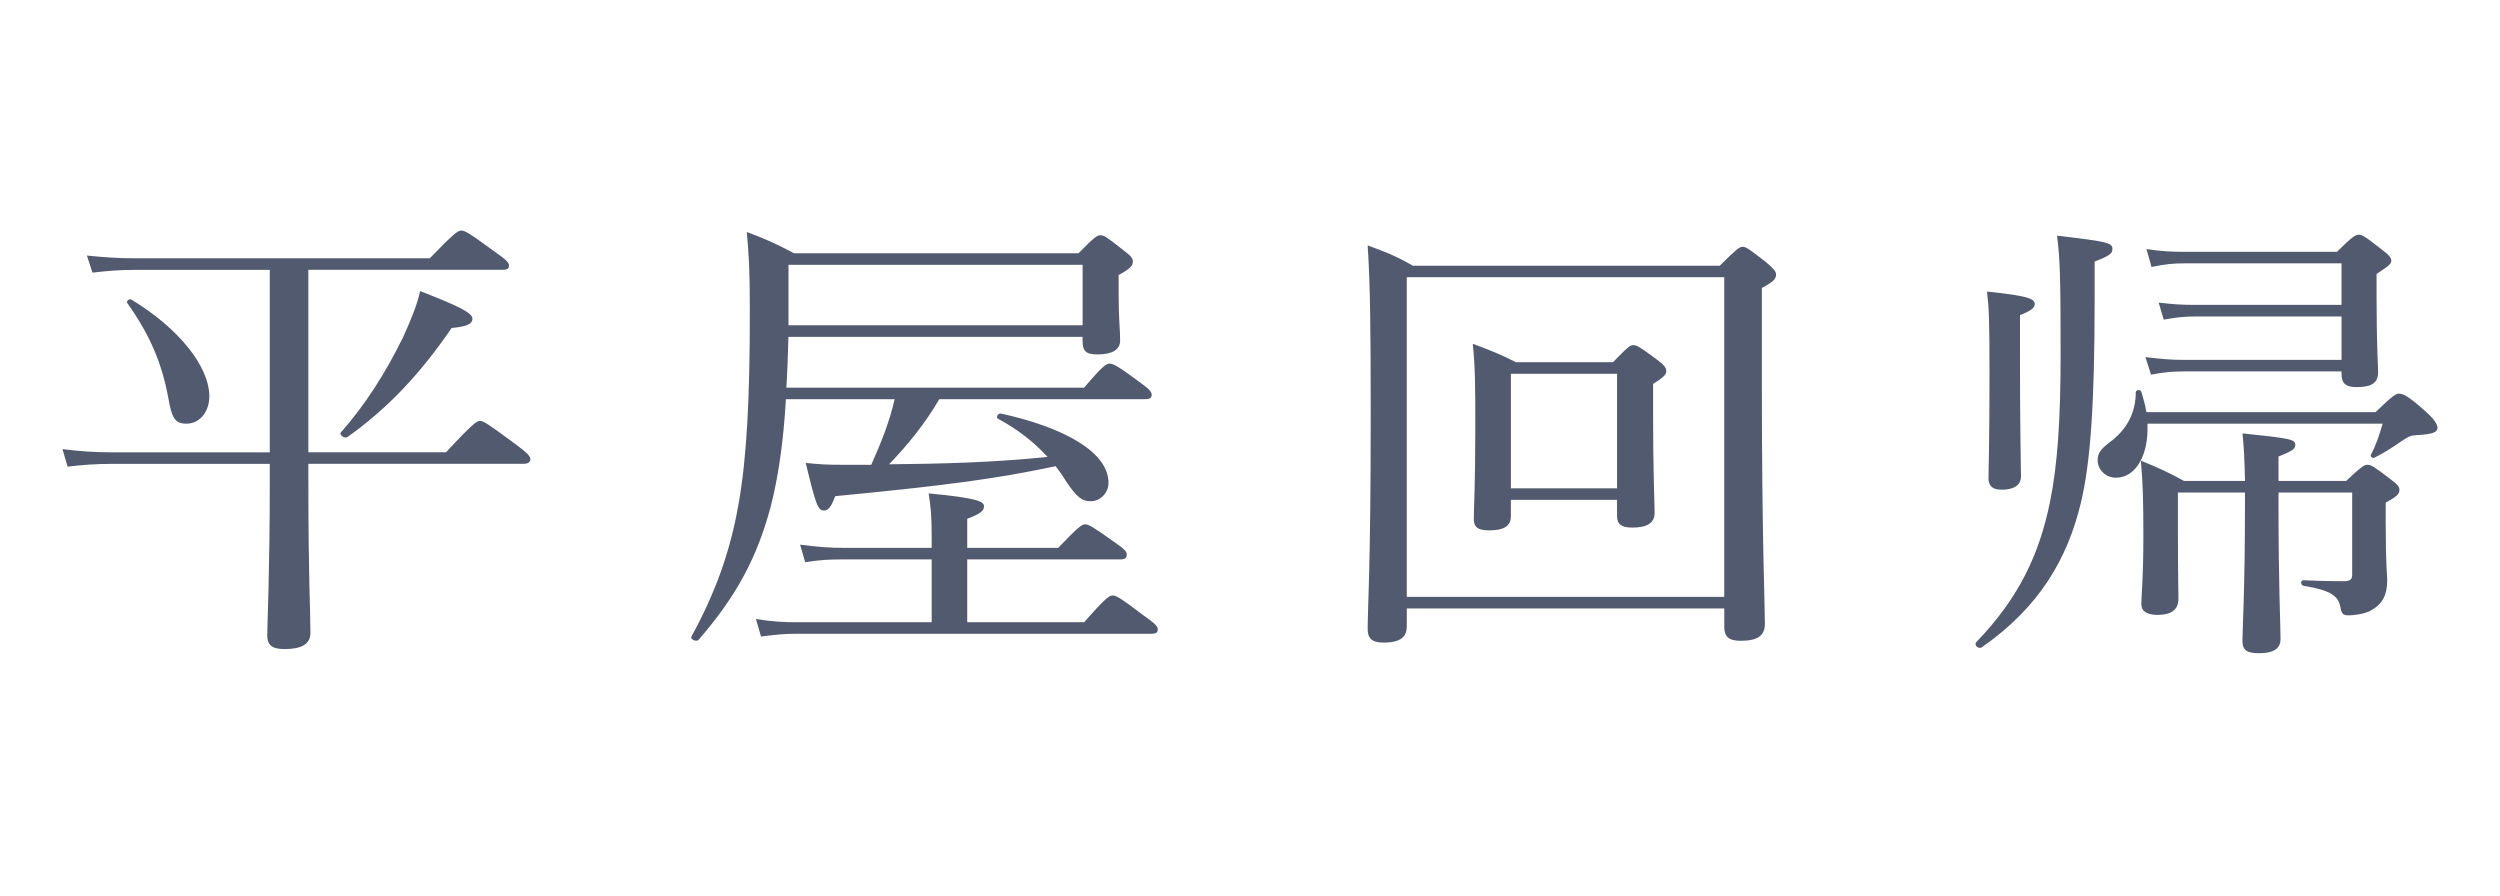
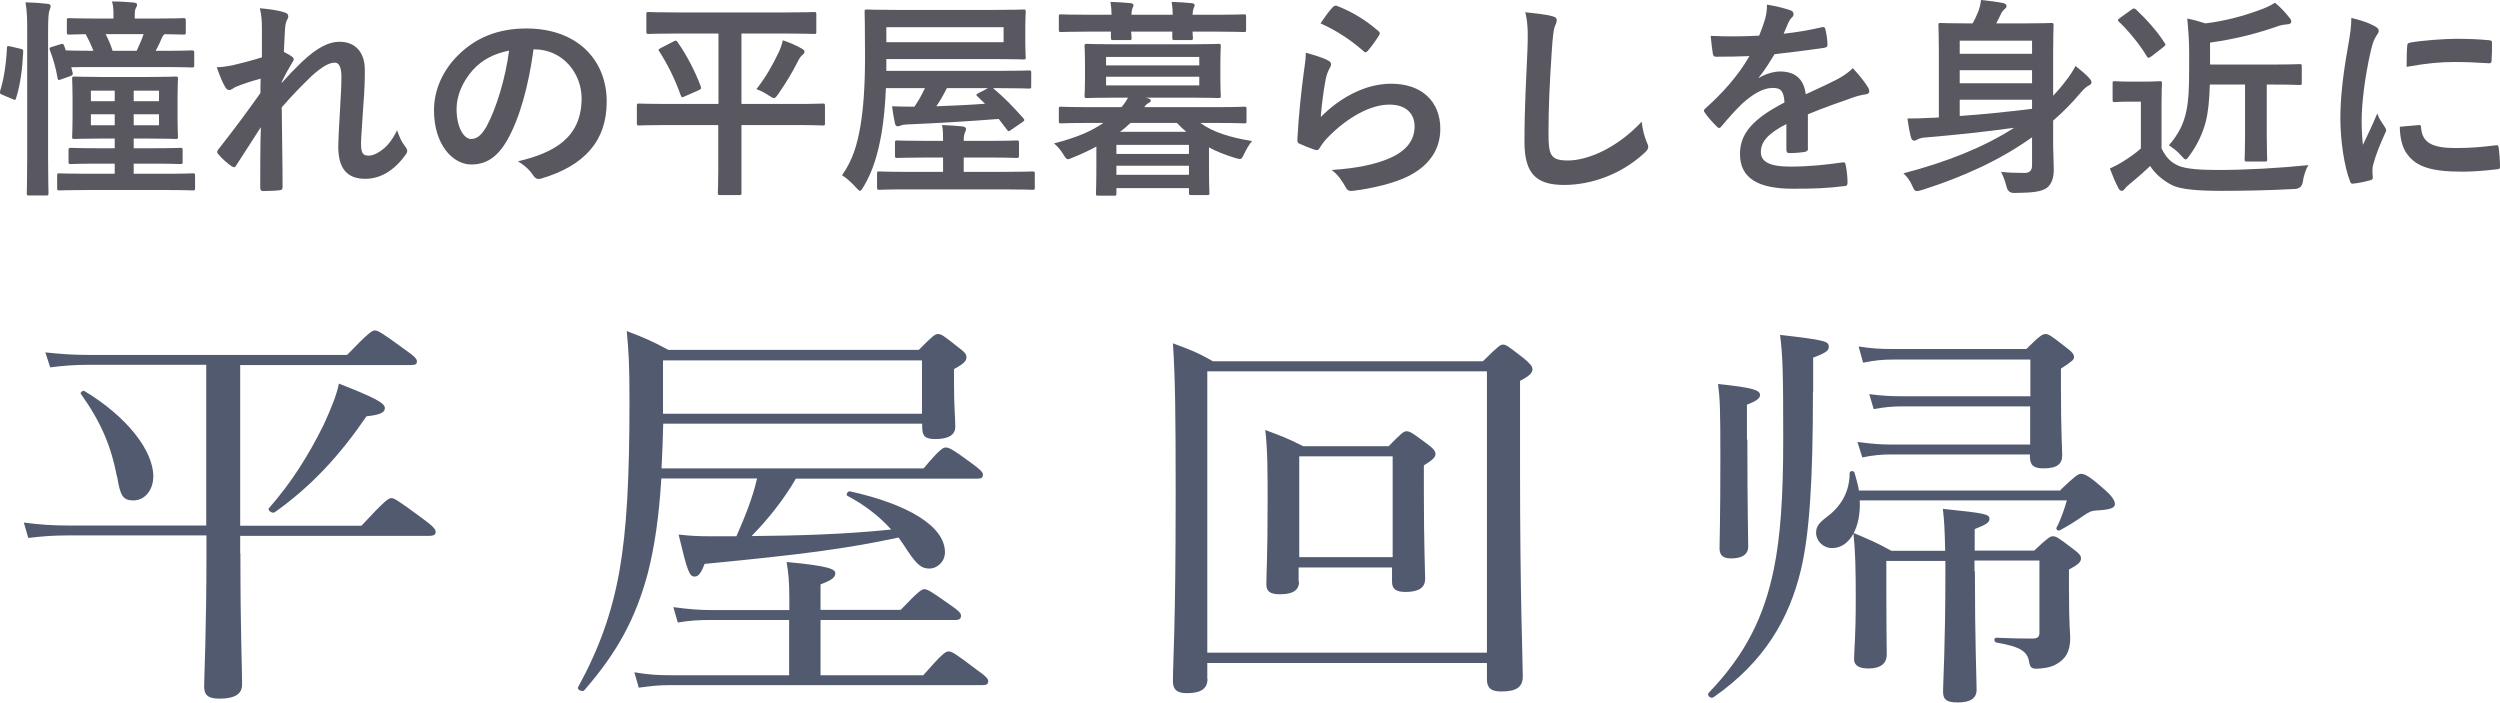
- <svg xmlns="http://www.w3.org/2000/svg" id="_レイヤー_2" viewBox="0 0 120 43">
+ <svg xmlns="http://www.w3.org/2000/svg" id="_レイヤー_2" data-name="レイヤー 2" viewBox="0 0 118.55 33.31">
  <defs>
-     <style>.cls-1{fill:#525a70;}.cls-2{fill:none;}</style>
+     <style>
+       .cls-1 {
+         fill: #525a70;
+       }
+ 
+       .cls-2 {
+         fill: #59575f;
+       }
+     </style>
  </defs>
-   <g id="_レイヤー_2-2">
-     <g id="_レイヤー_1-2">
-       <rect class="cls-2" width="120" height="43" />
-       <path class="cls-1" d="M14.802,23.218c0,4.523.098,6.075.098,7.162,0,.532-.414.776-1.244.776-.609,0-.828-.199-.828-.665,0-.488.121-3.037.121-7.249v-.976h-7.559c-.781,0-1.39.044-2.146.133l-.244-.842c.877.111,1.585.155,2.39.155h7.559v-8.758h-6.462c-.732,0-1.316.044-2.048.133l-.268-.821c.853.089,1.536.132,2.316.132h14.142c1.195-1.242,1.365-1.33,1.512-1.33.17,0,.342.089,1.585.998.609.421.707.555.707.687s-.073.199-.317.199h-9.315v8.758h6.608c1.293-1.397,1.488-1.508,1.634-1.508s.342.111,1.658,1.086c.634.466.756.62.756.754s-.098.222-.342.222h-10.314s0,.953,0,.953ZM8.073,19.072c-.317-1.685-.878-2.993-1.975-4.545-.049-.067.121-.199.195-.155,2.316,1.397,3.755,3.237,3.755,4.656,0,.709-.439,1.308-1.097,1.308-.561,0-.707-.266-.877-1.264h0ZM16.362,20.757c1.17-1.33,2.121-2.815,2.974-4.545.414-.909.707-1.641.829-2.24,1.878.732,2.511,1.042,2.511,1.33,0,.266-.317.377-1,.443-1.439,2.106-2.974,3.791-4.999,5.233-.146.089-.414-.111-.317-.222Z" />
-       <path class="cls-1" d="M52.038,18.607c.902-1.064,1.072-1.153,1.219-1.153.171,0,.365.089,1.414.864.488.354.609.488.609.62,0,.155-.074.222-.318.222h-9.875c-.658,1.13-1.488,2.173-2.414,3.126,2.536-.022,5.072-.089,7.608-.354-.682-.754-1.488-1.352-2.389-1.84-.098-.067.024-.266.146-.244,3.121.687,5.169,1.884,5.169,3.325,0,.51-.414.887-.853.887-.414,0-.658-.177-1.195-.975-.146-.244-.318-.488-.488-.709-2.902.62-5.339.931-10.582,1.441-.195.532-.342.687-.537.687-.293,0-.39-.266-.877-2.283.682.067.975.089,1.756.089h1.39c.463-1.042.877-2.061,1.121-3.148h-5.218c-.122,2.084-.365,3.724-.732,5.166-.658,2.439-1.634,4.279-3.462,6.385-.098.111-.414-.022-.342-.155,1.146-2.106,1.853-4.035,2.267-6.385.39-2.24.537-4.988.537-9.223,0-2.039-.049-2.726-.146-3.813.951.354,1.439.577,2.267,1.02h13.654c.78-.798.902-.864,1.049-.864.171,0,.293.067,1.097.71.39.288.463.399.463.555,0,.177-.098.333-.682.642v.864c0,1.242.073,1.773.073,2.283,0,.443-.39.665-1.073.665-.586,0-.732-.155-.732-.687v-.155h-14.117c-.024.821-.049,1.618-.098,2.439h14.29ZM52.038,29.869c1.049-1.197,1.219-1.286,1.365-1.286.171,0,.342.089,1.512.975.537.377.658.51.658.643,0,.155-.074.221-.317.221h-17.069c-.561,0-.975.044-1.658.132l-.244-.842c.805.133,1.341.155,2.023.155h6.413v-3.015h-4.316c-.586,0-1.073.022-1.756.133l-.244-.842c.853.111,1.414.155,2.146.155h4.169v-.598c0-.953-.049-1.419-.146-2.017,2.39.222,2.658.399,2.658.62,0,.199-.146.354-.805.598v1.397h4.365c.975-1.02,1.146-1.13,1.293-1.13.17,0,.365.111,1.39.842.488.333.609.466.609.598,0,.177-.073.244-.317.244h-7.34v3.015h5.609ZM51.965,12.709h-14.117v2.905h14.117s0-2.905,0-2.905Z" />
-       <path class="cls-1" d="M67.525,30.069c0,.532-.342.776-1.121.776-.561,0-.756-.221-.756-.642,0-1.131.146-2.793.146-10.221,0-4.235-.024-6.318-.146-8.203.902.333,1.316.488,2.17.976h14.728c.829-.821.951-.909,1.097-.909.17,0,.293.089,1.146.754.365.311.463.443.463.577,0,.199-.122.354-.683.643v4.611c0,7.361.146,10.531.146,11.506,0,.577-.342.821-1.17.821-.561,0-.78-.2-.78-.665v-.887h-15.239v.864h0ZM82.764,13.307h-15.239v15.342h15.239v-15.342ZM72.523,24.771c0,.488-.342.687-1.049.687-.537,0-.732-.155-.732-.554,0-.532.073-1.486.073-4.479,0-1.752,0-2.771-.122-3.924.878.333,1.244.465,2.072.886h4.657c.707-.732.829-.821.975-.821.17,0,.317.089,1.097.665.39.289.488.421.488.577s-.098.289-.633.62v1.53c0,2.793.073,4.235.073,4.656,0,.51-.39.71-1.073.71-.512,0-.731-.155-.731-.554v-.776h-5.096v.776h.002ZM77.619,17.942h-5.096v5.499h5.096s0-5.499,0-5.499Z" />
-       <path class="cls-1" d="M100.542,14.439c0,4.899-.195,7.76-.658,9.689-.633,2.638-1.951,4.989-4.755,6.94-.17.111-.39-.111-.268-.244,2.048-2.128,3.023-4.212,3.536-6.718.365-1.773.512-3.969.512-7.073,0-3.636-.025-4.59-.171-5.72,2.511.289,2.658.354,2.658.643,0,.199-.098.311-.853.598v1.884ZM96.958,17.033c0,3.702.049,5.343.049,5.831,0,.443-.365.642-.926.642-.414,0-.634-.155-.634-.554,0-.377.049-1.574.049-4.966,0-2.683-.024-3.171-.121-3.991,1.902.199,2.292.333,2.292.598,0,.177-.146.311-.707.532v1.907h-.001ZM114.026,19.782c.829-.799.976-.887,1.121-.887.195,0,.439.089,1.365.931.342.311.488.555.488.71,0,.221-.244.31-1.049.354-.244.023-.318.045-.683.289-.414.288-.829.555-1.268.776-.098.067-.244-.022-.195-.133.244-.443.439-1.042.561-1.486h-11.289c.073,1.463-.537,2.594-1.512,2.594-.488,0-.878-.377-.878-.842,0-.333.146-.532.586-.864.781-.577,1.244-1.374,1.244-2.395,0-.111.219-.155.268-.022.098.333.195.665.244.976h10.997ZM109.368,24.216c0,3.858.098,5.831.098,6.452,0,.488-.365.687-1.024.687-.609,0-.805-.155-.805-.598,0-.554.121-2.394.121-6.54v-.577h-3.218v1.818c0,1.996.024,2.771.024,3.281,0,.532-.342.776-1,.776-.512,0-.78-.177-.78-.51,0-.488.098-1.153.098-3.259,0-1.73-.025-2.594-.121-3.636.902.376,1.268.532,2.072.975h2.926c-.024-1.064-.049-1.619-.121-2.283,2.341.244,2.536.288,2.536.555,0,.177-.121.288-.805.554v1.175h3.243c.756-.709.878-.776,1.024-.776.171,0,.293.067,1.073.665.39.288.463.399.463.532,0,.2-.098.311-.658.621v.953c0,2.173.073,2.482.073,2.771,0,.754-.268,1.175-.805,1.463-.293.155-.78.222-1.049.222-.244,0-.342-.067-.39-.377-.098-.532-.414-.821-1.779-1.042-.146-.044-.146-.266,0-.266,1.024.045,1.512.045,1.951.045.293,0,.39-.089.39-.311v-3.946h-3.536v.577h0ZM103.029,11.955c.732.111,1.195.133,1.877.133h7.266c.756-.754.902-.821,1.049-.821s.293.067,1.073.687c.39.289.488.421.488.554,0,.155-.073.222-.707.643v1.175c0,2.218.074,3.215.074,3.547,0,.488-.293.709-1.024.709-.537,0-.732-.177-.732-.643v-.111h-7.559c-.609,0-1,.045-1.585.155l-.268-.842c.756.089,1.195.133,1.829.133h7.584v-2.084h-6.95c-.609,0-1,.044-1.585.155l-.244-.821c.732.089,1.17.111,1.804.111h6.974v-1.996h-7.461c-.634,0-1.049.044-1.658.177l-.244-.864h-.002Z" />
+   <g id="_レイヤー_1-2" data-name="レイヤー 1">
+     <g>
+       <g>
+         <path class="cls-2" d="M.96,2.31c.13.03.15.05.14.16-.04.82-.14,1.57-.34,2.19-.03.1-.05.09-.16.04l-.48-.2c-.13-.05-.14-.1-.11-.2.17-.54.28-1.23.32-2.03,0-.1.02-.09.16-.07l.47.11ZM1.29,1.62c0-.71,0-1.03-.08-1.51.38.01.7.03,1.03.07.1.01.16.04.16.1,0,.07-.02.13-.05.2-.05.13-.07.38-.07,1.11v5.81c0,1.13.02,1.7.02,1.75,0,.11-.01.12-.11.12h-.81c-.1,0-.11-.01-.11-.12,0-.05.02-.62.02-1.74V1.62ZM4.54,3.18c-.61,0-.96,0-1.16.01l.06.24c.02.11.02.13-.11.18l-.42.15c-.13.05-.16.05-.18-.06-.08-.47-.21-.92-.36-1.31-.04-.11-.03-.13.1-.17l.39-.12c.11-.04.14-.03.18.06l.08.23h.05s.38.02,1.26.02c-.1-.26-.23-.54-.37-.79-.52.01-.73.02-.78.02-.1,0-.11-.01-.11-.11v-.55c0-.11,0-.12.11-.12.07,0,.39.02,1.33.02h.77v-.12c0-.27,0-.48-.07-.69.38,0,.7.02,1.03.05.1.01.16.05.16.09,0,.06-.01.1-.05.16-.05.08-.06.18-.06.36v.15h.98c.94,0,1.27-.02,1.33-.02.1,0,.11.01.11.12v.55c0,.1-.01.11-.11.11-.05,0-.29-.01-.9-.02-.04.03-.08.08-.11.15-.07.16-.18.41-.31.64h.35c.98,0,1.31-.02,1.36-.02.11,0,.12.01.12.12v.59c0,.09-.01.1-.12.1-.04,0-.37-.02-1.36-.02h-3.19ZM4.19,9.01c-.97,0-1.31.02-1.37.02-.1,0-.11-.01-.11-.11v-.59c0-.1,0-.11.11-.11.06,0,.4.02,1.37.02h1.25v-.48h-.76c-.94,0-1.26.02-1.32.02-.1,0-.11-.01-.11-.11v-.54c0-.11.01-.12.11-.12.06,0,.38.02,1.32.02h.76v-.46h-.62c-.9,0-1.22.02-1.29.02-.1,0-.11-.01-.11-.11,0-.07.02-.29.02-.82v-1.09c0-.54-.02-.76-.02-.83,0-.1.01-.11.11-.11.07,0,.39.02,1.29.02h2.23c.9,0,1.21-.02,1.28-.02.1,0,.11.01.11.11,0,.06-.02.29-.02.83v1.09c0,.53.02.76.02.82,0,.1-.01.11-.11.11-.07,0-.38-.02-1.28-.02h-.71v.46h.89c.94,0,1.26-.02,1.32-.02.1,0,.11.01.11.12v.54c0,.1-.01.11-.11.11-.06,0-.38-.02-1.32-.02h-.89v.48h1.43c.98,0,1.31-.02,1.37-.02.1,0,.11.01.11.11v.59c0,.1-.01.11-.11.11-.06,0-.39-.02-1.37-.02h-3.58ZM5.44,4.8v-.5h-1.13v.5h1.13ZM5.44,5.94v-.52h-1.13v.52h1.13ZM5.01,1.62c.14.27.26.56.33.79h1.14c.12-.25.24-.53.33-.79h-1.8ZM6.34,4.3v.5h1.2v-.5h-1.2ZM7.54,5.42h-1.2v.52h1.2v-.52Z" />
+         <path class="cls-2" d="M12.42,1.36c0-.37-.02-.67-.1-.97.42.04.84.09,1.14.19.16.04.21.1.21.2,0,.06-.03.12-.07.19-.05.09-.07.21-.09.49-.02.33-.03.54-.05,1,.14.07.28.15.38.22.06.04.09.09.09.14,0,.03-.02.07-.05.11-.19.31-.36.62-.52.95v.05c.32-.36.54-.59.93-.97.79-.75,1.34-.98,1.81-.98.75,0,1.2.5,1.2,1.33,0,.29,0,.9-.08,1.82-.05.92-.1,1.37-.1,1.68,0,.5.12.57.37.57.22,0,.49-.15.74-.36.15-.13.35-.35.6-.84.13.36.21.54.37.75.07.09.11.15.11.23,0,.05-.02.1-.07.17-.42.59-1.06,1.15-1.92,1.15s-1.28-.49-1.28-1.53c0-.27.03-.83.08-1.68.05-.88.07-1.21.07-1.64s-.11-.66-.31-.66c-.29,0-.63.21-1.12.65-.41.4-.88.87-1.4,1.47.01,1.26.04,2.7.04,3.79,0,.09-.04.14-.14.14-.13.02-.52.04-.78.04-.1,0-.14-.05-.14-.17,0-.91,0-1.96.03-2.86-.39.61-.79,1.23-1.16,1.8-.04.07-.07.1-.11.1-.03,0-.07-.02-.12-.05-.16-.1-.48-.38-.62-.56-.04-.04-.06-.07-.06-.11,0-.06.04-.12.09-.17.83-1.06,1.35-1.77,1.96-2.63,0-.25,0-.44.01-.68-.34.09-.83.24-1.2.4-.09.04-.19.14-.29.14-.08,0-.15-.06-.2-.16-.14-.23-.25-.53-.39-.92.28-.01.45-.04.73-.09.34-.08.9-.22,1.41-.38v-1.36Z" />
+         <path class="cls-2" d="M25.3,2.34c-.23,1.7-.65,3.26-1.25,4.31-.43.75-.95,1.15-1.7,1.15-.88,0-1.77-.94-1.77-2.57,0-.96.41-1.88,1.13-2.6.84-.84,1.9-1.28,3.25-1.28,2.4,0,3.81,1.48,3.81,3.47,0,1.86-1.05,3.03-3.08,3.64-.21.06-.3.02-.43-.18-.11-.17-.32-.4-.7-.63,1.69-.4,3.02-1.1,3.02-2.99,0-1.19-.9-2.32-2.24-2.32h-.04ZM22.43,3.31c-.48.54-.78,1.21-.78,1.85,0,.92.37,1.43.68,1.43.26,0,.48-.13.75-.61.44-.81.89-2.25,1.06-3.58-.7.14-1.26.42-1.71.91Z" />
+         <path class="cls-2" d="M31.56,5.93c-.88,0-1.19.02-1.25.02-.1,0-.11-.01-.11-.11v-.82c0-.1.01-.11.11-.11.06,0,.37.02,1.25.02h2.51V1.59h-1.97c-.95,0-1.28.02-1.34.02-.1,0-.11-.01-.11-.12v-.8c0-.11,0-.12.11-.12.06,0,.39.02,1.34.02h5.16c.95,0,1.28-.02,1.34-.02.1,0,.11.01.11.12v.8c0,.11,0,.12-.11.12-.06,0-.39-.02-1.34-.02h-2.1v3.34h2.59c.89,0,1.19-.02,1.26-.02.1,0,.11.01.11.11v.82c0,.1,0,.11-.11.11-.07,0-.37-.02-1.26-.02h-2.59v2.16c0,.67,0,.99,0,1.05,0,.1,0,.11-.1.11h-.91c-.1,0-.11-.01-.11-.11,0-.07.02-.38.02-1.05v-2.16h-2.51ZM31.95,1.96c.11-.06.13-.04.19.05.42.6.82,1.36,1.09,2.09.03.09.03.11-.08.17l-.68.3c-.13.06-.15.06-.19-.05-.26-.73-.57-1.38-1.02-2.09-.06-.08-.04-.09.09-.16l.6-.31ZM36.93,2.47c.08-.16.15-.36.19-.56.31.1.65.25.91.4.09.05.12.09.12.14s-.02.09-.09.15c-.08.06-.16.17-.23.32-.27.53-.57,1.03-.92,1.53-.1.14-.14.2-.21.2-.05,0-.12-.04-.24-.12-.21-.13-.37-.23-.59-.3.44-.57.77-1.14,1.06-1.76Z" />
+         <path class="cls-2" d="M47.36,5.64c-1.4.11-2.89.2-4.32.26-.19.01-.25.02-.32.05-.05.02-.1.04-.15.04-.06,0-.11-.04-.13-.13-.05-.23-.1-.53-.14-.82.37.01.71.02,1.06.02.21-.3.37-.6.5-.88h-1.85c-.03.74-.1,1.52-.21,2.16-.17.94-.39,1.75-.86,2.53-.08.12-.11.18-.16.18-.04,0-.09-.05-.19-.16-.21-.24-.47-.46-.66-.58.51-.73.72-1.45.87-2.33.14-.83.22-1.86.22-3.31s-.02-2.04-.02-2.1c0-.11,0-.12.1-.12.06,0,.41.02,1.38.02h4.67c.97,0,1.32-.02,1.38-.02.1,0,.11.01.11.12,0,.06-.02.23-.02.69v.77c0,.45.02.62.02.68,0,.1,0,.11-.11.11-.06,0-.41-.02-1.38-.02h-5.12v.56h5.37c.98,0,1.32-.02,1.38-.02.11,0,.12.01.12.11v.64c0,.1,0,.11-.12.11-.06,0-.4-.02-1.38-.02h-.31c.54.45.95.88,1.44,1.43.07.09.06.11-.06.19l-.51.35c-.07.05-.1.07-.13.07s-.05-.02-.08-.07l-.39-.51ZM43.06,8.98c-.97,0-1.3.02-1.36.02-.1,0-.11-.01-.11-.12v-.64c0-.1,0-.11.11-.11.06,0,.39.02,1.36.02h1.66v-.68h-.82c-.95,0-1.29.02-1.35.02-.1,0-.11-.01-.11-.11v-.6c0-.11,0-.12.11-.12.06,0,.4.02,1.35.02h.82v-.02c0-.32,0-.52-.05-.73.31.01.62.03.94.06.12.01.2.06.2.11,0,.07-.02.11-.06.2-.03.08-.05.19-.05.35v.03h1.16c.96,0,1.28-.02,1.34-.02.11,0,.12,0,.12.12v.6c0,.1-.01.11-.12.11-.06,0-.38-.02-1.34-.02h-1.16v.68h1.9c.97,0,1.31-.02,1.36-.02.1,0,.11.01.11.11v.64c0,.11,0,.12-.11.12-.05,0-.39-.02-1.36-.02h-4.54ZM47.59,1.29h-5.56v.71h5.56v-.71ZM46.36,4.58c-.08-.07-.09-.09.03-.16l.46-.24h-1.95c-.16.32-.32.6-.5.86.73-.03,1.52-.06,2.31-.12l-.35-.34Z" />
+         <path class="cls-2" d="M51.99,6.95c-.36.19-.73.37-1.12.52-.11.05-.18.08-.23.08-.08,0-.12-.07-.23-.25-.13-.21-.28-.38-.43-.5,1.06-.27,1.78-.58,2.34-.97h-.76c-.89,0-1.19.02-1.25.02-.09,0-.1-.01-.1-.11v-.57c0-.1,0-.11.1-.11.06,0,.36.02,1.25.02h1.62c.13-.15.23-.3.31-.45h-.57c-.97,0-1.31.02-1.38.02-.1,0-.11-.01-.11-.12,0-.06.02-.26.02-.76v-.81c0-.51-.02-.71-.02-.76,0-.11,0-.12.11-.12.07,0,.41.02,1.38.02h3.49c.96,0,1.3-.02,1.37-.02.1,0,.11.01.11.12,0,.05-.02.25-.02.76v.81c0,.5.02.7.02.76,0,.11-.01.12-.11.12-.07,0-.41-.02-1.37-.02h-2.09l.08.02c.11.03.17.06.17.11,0,.06-.03.09-.11.13-.07.03-.13.09-.2.19h3.48c.9,0,1.19-.02,1.26-.02.1,0,.11,0,.11.11v.57c0,.1,0,.11-.11.11-.07,0-.36-.02-1.26-.02h-.82c.59.43,1.37.68,2.45.86-.14.17-.26.37-.37.6-.09.19-.12.25-.21.25-.05,0-.11-.02-.22-.05-.46-.14-.87-.3-1.24-.5v.75c0,1.08.02,1.34.02,1.4,0,.1,0,.11-.11.11h-.75c-.1,0-.11-.01-.11-.11v-.22h-3.44v.25c0,.1-.01.11-.11.11h-.75c-.1,0-.11-.01-.11-.11,0-.06.02-.32.02-1.41v-.81ZM52.71.7c0-.22-.02-.44-.05-.61.32.01.68.03.95.06.09.01.14.04.14.09,0,.06-.03.1-.05.15-.02.05-.04.15-.05.31h1.96c0-.22-.02-.44-.05-.61.32.01.68.03.95.06.09.01.14.04.14.09,0,.06-.03.1-.05.15-.02.05-.04.15-.05.31h1.17c.89,0,1.2-.02,1.26-.02.1,0,.11.01.11.11v.61c0,.11,0,.12-.11.12-.06,0-.37-.02-1.26-.02h-1.17c0,.16.02.25.02.29,0,.1-.01.11-.12.11h-.74c-.11,0-.12-.01-.12-.11,0-.04,0-.13,0-.29h-1.95c.01.16.02.25.02.29,0,.1,0,.11-.12.11h-.74c-.11,0-.12-.01-.12-.11,0-.04,0-.13,0-.29h-1.1c-.89,0-1.2.02-1.26.02-.1,0-.11-.01-.11-.12v-.61c0-.1,0-.11.11-.11.06,0,.37.02,1.26.02h1.11ZM52.45,2.7v.4h4.42v-.4h-4.42ZM56.87,3.64h-4.42v.41h4.42v-.41ZM52.94,6.87v.43h3.44v-.43h-3.44ZM56.38,8.29v-.43h-3.44v.43h3.44ZM56.25,6.25c-.15-.13-.3-.27-.44-.42h-2.2c-.15.14-.32.29-.5.42h3.14Z" />
+         <path class="cls-2" d="M62.96,2.86c.11.05.16.11.16.19,0,.05-.02.1-.05.15-.09.16-.16.34-.2.53-.1.51-.2,1.25-.24,1.82.92-.93,2.12-1.58,3.34-1.58,1.46,0,2.33.85,2.33,2.14,0,1.09-.65,1.81-1.51,2.24-.67.34-1.7.58-2.56.69-.22.03-.31.02-.4-.13-.19-.34-.37-.61-.68-.85,1.12-.07,2.08-.26,2.75-.56.81-.35,1.18-.87,1.18-1.51,0-.54-.34-1.03-1.2-1.03s-1.94.57-2.88,1.52c-.18.18-.31.35-.43.55-.06.1-.1.1-.23.07-.23-.08-.47-.17-.68-.27-.1-.04-.14-.06-.14-.2.06-1.16.19-2.34.31-3.23.04-.3.09-.56.09-.9.39.11.81.23,1.04.36ZM63.21.33c.05-.05.11-.08.19-.05.74.29,1.36.67,1.96,1.19.05.04.07.07.07.11,0,.03-.02.07-.05.12-.13.21-.34.5-.51.7-.04.05-.08.08-.11.08-.04,0-.07-.02-.12-.07-.56-.49-1.23-.95-2.02-1.3.24-.36.43-.62.59-.78Z" />
+         <path class="cls-2" d="M73.58.76c.17.04.24.09.24.19,0,.11-.06.23-.1.33-.05.14-.09.45-.14,1.22-.1,1.54-.15,2.56-.15,3.87,0,1.01.12,1.24.92,1.24.89,0,2.28-.54,3.5-1.84.04.38.13.71.23.95.05.11.08.18.08.24,0,.09-.04.17-.2.31-1.08.99-2.49,1.5-3.79,1.5s-1.88-.51-1.88-2.04c0-1.68.09-3.12.14-4.32.02-.59.05-1.23-.1-1.83.46.05.94.1,1.25.18Z" />
+         <path class="cls-2" d="M85.74,7.03c0,.11-.06.16-.19.18s-.43.05-.71.05c-.09,0-.13-.06-.13-.16,0-.36,0-.86,0-1.22-.89.46-1.21.85-1.21,1.33,0,.42.34.69,1.39.69.92,0,1.72-.09,2.49-.2.09-.01.13.02.14.11.05.23.09.58.09.82.01.12-.03.19-.11.19-.86.11-1.51.13-2.48.13-1.64,0-2.51-.49-2.51-1.65,0-.96.6-1.66,2.11-2.44-.03-.51-.15-.71-.6-.69-.47.02-.92.32-1.38.72-.43.42-.68.71-1,1.09-.05.06-.08.09-.12.09-.03,0-.07-.03-.11-.07-.14-.14-.44-.45-.57-.66-.03-.04-.04-.07-.04-.09,0-.04.02-.07.07-.11.77-.69,1.51-1.48,2.09-2.48-.47.02-1.01.03-1.6.03-.09,0-.12-.05-.14-.16-.03-.16-.07-.53-.1-.83.76.04,1.54.03,2.3-.01.11-.27.2-.51.3-.86.04-.17.07-.34.07-.61.44.07.88.18,1.14.28.08.03.12.1.12.17,0,.05-.02.11-.07.15-.06.05-.12.14-.17.24-.06.14-.11.27-.23.54.61-.07,1.22-.17,1.82-.31.11-.02.14.01.16.1.05.2.09.43.1.72,0,.1-.03.14-.17.16-.75.11-1.61.22-2.34.3-.23.37-.45.74-.75,1.11v.02c.33-.21.74-.31,1.01-.31.66,0,1.12.3,1.22,1.08.39-.18.96-.44,1.47-.7.19-.1.51-.28.76-.54.33.35.59.7.7.88.06.09.08.16.08.22,0,.08-.05.12-.15.14-.21.03-.41.08-.61.15-.65.23-1.3.45-2.15.8v1.61Z" />
+         <path class="cls-2" d="M97.36,6.74c0,.45.03.93.03,1.33,0,.36-.11.68-.33.84-.28.19-.68.23-1.54.24q-.3.01-.37-.3c-.07-.28-.16-.5-.26-.7.36.04.71.05,1.11.05.23,0,.36-.1.36-.36v-1.33c-1.51,1.08-3.27,1.88-5.22,2.5-.11.03-.18.05-.24.05-.1,0-.14-.06-.22-.25-.11-.25-.27-.46-.42-.59,2.03-.53,3.8-1.23,5.25-2.16-1.45.2-2.8.34-4.22.46-.16.01-.29.05-.36.09-.05.03-.1.06-.17.06-.06,0-.11-.06-.14-.15-.07-.26-.13-.6-.17-.9.38,0,.68-.01,1.05-.03.14,0,.29-.01.44-.02v-3.18c0-.76-.02-1.13-.02-1.19,0-.1,0-.11.11-.11.07,0,.39.02,1.32.02h.19c.11-.19.19-.37.26-.54.07-.18.11-.34.14-.57.32.03.79.09,1.07.15.09.02.14.08.14.14s-.04.1-.09.14c-.06.05-.12.12-.16.2-.09.19-.16.34-.24.48h1.29c.93,0,1.25-.02,1.32-.02.1,0,.11.01.11.11,0,.06-.02.49-.02,1.33v2.01c.23-.24.44-.49.64-.76.13-.16.29-.4.42-.65.29.23.46.37.63.55.08.09.13.15.13.21s-.04.13-.12.16c-.11.05-.22.14-.4.35-.4.48-.84.92-1.3,1.32v1.02ZM92.93,1.93v.62h3.43v-.62h-3.43ZM96.36,3.95v-.62h-3.43v.62h3.43ZM96.36,4.73h-3.43v.77c1.03-.07,2.21-.19,3.43-.34v-.43Z" />
+         <path class="cls-2" d="M102.5,7.04c.21.41.42.66.83.83.35.14.97.19,1.84.19,1.29,0,2.81-.08,4.3-.23-.14.21-.23.51-.27.79q-.05.32-.37.34c-1.27.07-2.46.09-3.5.09s-1.92-.06-2.33-.27c-.44-.22-.82-.56-1.04-.91-.31.3-.69.63-1.01.89-.11.09-.16.14-.2.2-.05.07-.09.09-.15.09-.04,0-.1-.04-.14-.12-.14-.26-.27-.57-.41-.94.26-.12.4-.19.59-.31.29-.18.63-.41.88-.64v-2.22h-.49c-.54,0-.68.02-.73.02-.11,0-.12-.01-.12-.12v-.76c0-.1,0-.11.12-.11.05,0,.19.02.73.02h.63c.53,0,.69-.02.75-.02.1,0,.11.01.11.11,0,.06-.02.34-.02.95v2.13ZM101.07.46c.06-.04.09-.06.12-.06s.06.02.1.05c.46.43,1,1.02,1.36,1.59.06.07.05.1-.06.19l-.58.45c-.06.04-.1.06-.13.06s-.05-.02-.08-.07c-.3-.52-.9-1.25-1.32-1.64-.08-.07-.06-.1.05-.18l.54-.39ZM104.79,4.01c-.02.75-.08,1.33-.2,1.79-.14.52-.4,1.09-.76,1.57-.09.13-.14.19-.19.19-.04,0-.1-.06-.2-.17-.19-.23-.43-.39-.59-.5.49-.57.71-1.05.83-1.64.1-.48.13-1.01.13-2.02v-.75c0-.58-.04-1.06-.09-1.6.3.06.56.13.86.23.95-.12,1.82-.35,2.69-.68.24-.09.41-.18.61-.3.25.2.5.47.71.74.05.06.06.1.06.17,0,.06-.06.1-.15.11-.12.01-.24.02-.42.07-1.02.36-2.05.63-3.28.8v1.04h2.99c.89,0,1.19-.02,1.25-.02.1,0,.11.01.11.11v.77c0,.1,0,.11-.11.11-.06,0-.36-.02-1.25-.02h-.3v2.43c0,.71.02,1.05.02,1.11,0,.1,0,.11-.11.11h-.85c-.1,0-.11-.01-.11-.11,0-.07.02-.4.02-1.11v-2.43h-1.67Z" />
+         <path class="cls-2" d="M112.57,1.22c.17.09.23.15.23.24,0,.07-.02.1-.15.3-.1.18-.15.32-.24.71-.28,1.24-.42,2.47-.42,3.23,0,.49.02.82.06,1.17.21-.46.39-.79.68-1.49.08.25.21.41.35.63.03.05.07.11.07.15,0,.07-.02.11-.05.16-.23.52-.42.95-.57,1.51-.02.06-.03.17-.03.31,0,.12.02.2.02.28,0,.07-.04.11-.13.13-.25.07-.53.13-.82.16-.07.01-.11-.04-.13-.11-.28-.7-.46-1.97-.46-2.98,0-.9.11-1.99.34-3.28.13-.74.18-1.07.18-1.49.45.11.77.21,1.07.37ZM114.71,5.93c.08-.01.1.04.1.15.06.69.54.94,1.63.94.75,0,1.24-.05,1.91-.13.1-.01.12,0,.14.13.03.21.06.6.06.86,0,.12,0,.13-.17.15-.68.08-1.16.11-1.63.11-1.48,0-2.17-.24-2.6-.83-.25-.32-.35-.83-.35-1.3l.91-.08ZM114.15,2.19c0-.12.04-.15.14-.17.59-.11,1.71-.18,2.17-.18.6,0,1.06.02,1.48.06.21.01.23.03.23.13,0,.3,0,.57-.02.85,0,.09-.04.13-.13.12-.6-.04-1.12-.06-1.63-.06-.67,0-1.32.06-2.27.23.01-.56.01-.81.03-.98Z" />
+       </g>
+       <g>
+         <path class="cls-1" d="M11.4,26.23c0,3.93.08,5.28.08,6.23,0,.46-.36.67-1.08.67-.53,0-.72-.17-.72-.58s.11-2.64.11-6.31v-.85H3.21c-.68,0-1.21.04-1.87.12l-.21-.73c.76.1,1.38.14,2.08.14h6.57v-7.62h-5.62c-.64,0-1.15.04-1.78.12l-.23-.71c.74.08,1.34.12,2.01.12h12.3c1.04-1.08,1.19-1.16,1.31-1.16.15,0,.3.08,1.38.87.53.37.62.48.62.6s-.06.17-.28.17h-8.1v7.62h5.75c1.12-1.21,1.29-1.31,1.42-1.31s.3.1,1.44.94c.55.4.66.54.66.66s-.08.19-.3.19h-8.97v.83ZM5.55,22.62c-.28-1.47-.76-2.6-1.72-3.95-.04-.06.11-.17.17-.13,2.01,1.21,3.27,2.82,3.27,4.05,0,.62-.38,1.14-.95,1.14-.49,0-.62-.23-.76-1.1ZM12.76,24.09c1.02-1.16,1.85-2.45,2.59-3.95.36-.79.62-1.43.72-1.95,1.63.64,2.18.91,2.18,1.16,0,.23-.28.33-.87.39-1.25,1.83-2.59,3.3-4.35,4.55-.13.08-.36-.1-.28-.19Z" />
+         <path class="cls-1" d="M43.79,22.22c.78-.93.93-1,1.06-1,.15,0,.32.08,1.23.75.42.31.53.42.53.54,0,.13-.06.19-.28.19h-8.59c-.57.98-1.29,1.89-2.1,2.72,2.21-.02,4.41-.08,6.62-.31-.59-.66-1.29-1.18-2.08-1.6-.08-.06.02-.23.13-.21,2.71.6,4.5,1.64,4.5,2.89,0,.44-.36.77-.74.77-.36,0-.57-.15-1.04-.85-.13-.21-.28-.42-.42-.62-2.52.54-4.64.81-9.2,1.25-.17.46-.3.6-.47.6-.25,0-.34-.23-.76-1.99.59.06.85.08,1.53.08h1.21c.4-.91.76-1.79.98-2.74h-4.54c-.11,1.81-.32,3.24-.64,4.49-.57,2.12-1.42,3.72-3.01,5.55-.08.1-.36-.02-.3-.14,1-1.83,1.61-3.51,1.97-5.55.34-1.95.47-4.34.47-8.02,0-1.77-.04-2.37-.13-3.32.83.31,1.25.5,1.97.89h11.88c.68-.69.78-.75.91-.75.15,0,.25.06.95.62.34.25.4.35.4.48,0,.15-.08.29-.59.56v.75c0,1.08.06,1.54.06,1.99,0,.39-.34.58-.93.58-.51,0-.64-.13-.64-.6v-.13h-12.28c-.02.71-.04,1.41-.08,2.12h12.43ZM43.79,32.01c.91-1.04,1.06-1.12,1.19-1.12.15,0,.3.08,1.31.85.47.33.57.44.57.56,0,.13-.06.19-.28.19h-14.85c-.49,0-.85.04-1.44.12l-.21-.73c.7.12,1.17.14,1.76.14h5.58v-2.62h-3.75c-.51,0-.93.02-1.53.12l-.21-.73c.74.1,1.23.14,1.87.14h3.63v-.52c0-.83-.04-1.23-.13-1.76,2.08.19,2.31.35,2.31.54,0,.17-.13.31-.7.52v1.21h3.8c.85-.89,1-.98,1.12-.98.15,0,.32.1,1.21.73.42.29.53.4.53.52,0,.15-.06.21-.28.21h-6.38v2.62h4.88ZM43.72,17.09h-12.28v2.53h12.28v-2.53Z" />
+         <path class="cls-1" d="M57.26,32.19c0,.46-.3.68-.98.68-.49,0-.66-.19-.66-.56,0-.98.13-2.43.13-8.89,0-3.68-.02-5.5-.13-7.14.78.29,1.15.42,1.89.85h12.81c.72-.71.83-.79.95-.79.15,0,.25.08,1,.66.32.27.4.39.4.5,0,.17-.11.31-.59.56v4.01c0,6.4.13,9.16.13,10.01,0,.5-.3.71-1.02.71-.49,0-.68-.17-.68-.58v-.77h-13.26v.75ZM70.51,17.61h-13.26v13.34h13.26v-13.34ZM61.6,27.58c0,.42-.3.6-.91.6-.47,0-.64-.14-.64-.48,0-.46.06-1.29.06-3.9,0-1.52,0-2.41-.11-3.41.76.29,1.08.4,1.8.77h4.05c.62-.64.72-.71.85-.71.15,0,.28.08.95.58.34.25.42.37.42.5s-.08.25-.55.54v1.33c0,2.43.06,3.68.06,4.05,0,.44-.34.62-.93.62-.45,0-.64-.14-.64-.48v-.68h-4.43v.68ZM66.04,21.64h-4.43v4.78h4.43v-4.78Z" />
+         <path class="cls-1" d="M85.97,18.59c0,4.26-.17,6.75-.57,8.43-.55,2.29-1.7,4.34-4.14,6.04-.15.1-.34-.1-.23-.21,1.78-1.85,2.63-3.66,3.08-5.84.32-1.54.45-3.45.45-6.15,0-3.16-.02-3.99-.15-4.98,2.18.25,2.31.31,2.31.56,0,.17-.08.27-.74.52v1.64ZM82.86,20.85c0,3.22.04,4.65.04,5.07,0,.39-.32.56-.81.56-.36,0-.55-.13-.55-.48,0-.33.04-1.37.04-4.32,0-2.33-.02-2.76-.11-3.47,1.65.17,1.99.29,1.99.52,0,.15-.13.27-.62.46v1.66ZM97.7,23.24c.72-.69.85-.77.98-.77.17,0,.38.08,1.19.81.3.27.42.48.42.62,0,.19-.21.27-.91.31-.21.02-.28.04-.59.25-.36.25-.72.48-1.1.68-.08.06-.21-.02-.17-.12.21-.39.38-.91.49-1.29h-9.82c.06,1.27-.47,2.26-1.31,2.26-.42,0-.76-.33-.76-.73,0-.29.13-.46.51-.75.68-.5,1.08-1.2,1.08-2.08,0-.1.19-.13.23-.02.08.29.17.58.21.85h9.56ZM93.65,27.1c0,3.36.08,5.07.08,5.61,0,.42-.32.6-.89.6-.53,0-.7-.13-.7-.52,0-.48.11-2.08.11-5.69v-.5h-2.8v1.58c0,1.74.02,2.41.02,2.85s-.3.67-.87.67c-.45,0-.68-.15-.68-.44,0-.42.08-1,.08-2.83,0-1.5-.02-2.26-.11-3.16.78.33,1.1.46,1.8.85h2.55c-.02-.93-.04-1.41-.11-1.99,2.04.21,2.21.25,2.21.48,0,.15-.11.25-.7.48v1.02h2.82c.66-.62.76-.68.89-.68.15,0,.25.06.93.58.34.25.4.35.4.46,0,.17-.08.27-.57.54v.83c0,1.89.06,2.16.06,2.41,0,.66-.23,1.02-.7,1.27-.25.14-.68.19-.91.19-.21,0-.3-.06-.34-.33-.08-.46-.36-.71-1.55-.91-.13-.04-.13-.23,0-.23.89.04,1.31.04,1.7.04.25,0,.34-.08.34-.27v-3.43h-3.08v.5ZM88.14,16.43c.64.1,1.04.12,1.63.12h6.32c.66-.66.78-.71.91-.71s.25.06.93.6c.34.25.42.37.42.48,0,.14-.06.19-.62.56v1.02c0,1.93.06,2.8.06,3.09,0,.42-.25.62-.89.62-.47,0-.64-.15-.64-.56v-.1h-6.57c-.53,0-.87.04-1.38.14l-.23-.73c.66.08,1.04.12,1.59.12h6.6v-1.81h-6.04c-.53,0-.87.04-1.38.13l-.21-.71c.64.08,1.02.1,1.57.1h6.07v-1.74h-6.49c-.55,0-.91.04-1.44.15l-.21-.75Z" />
+       </g>
    </g>
  </g>
</svg>
